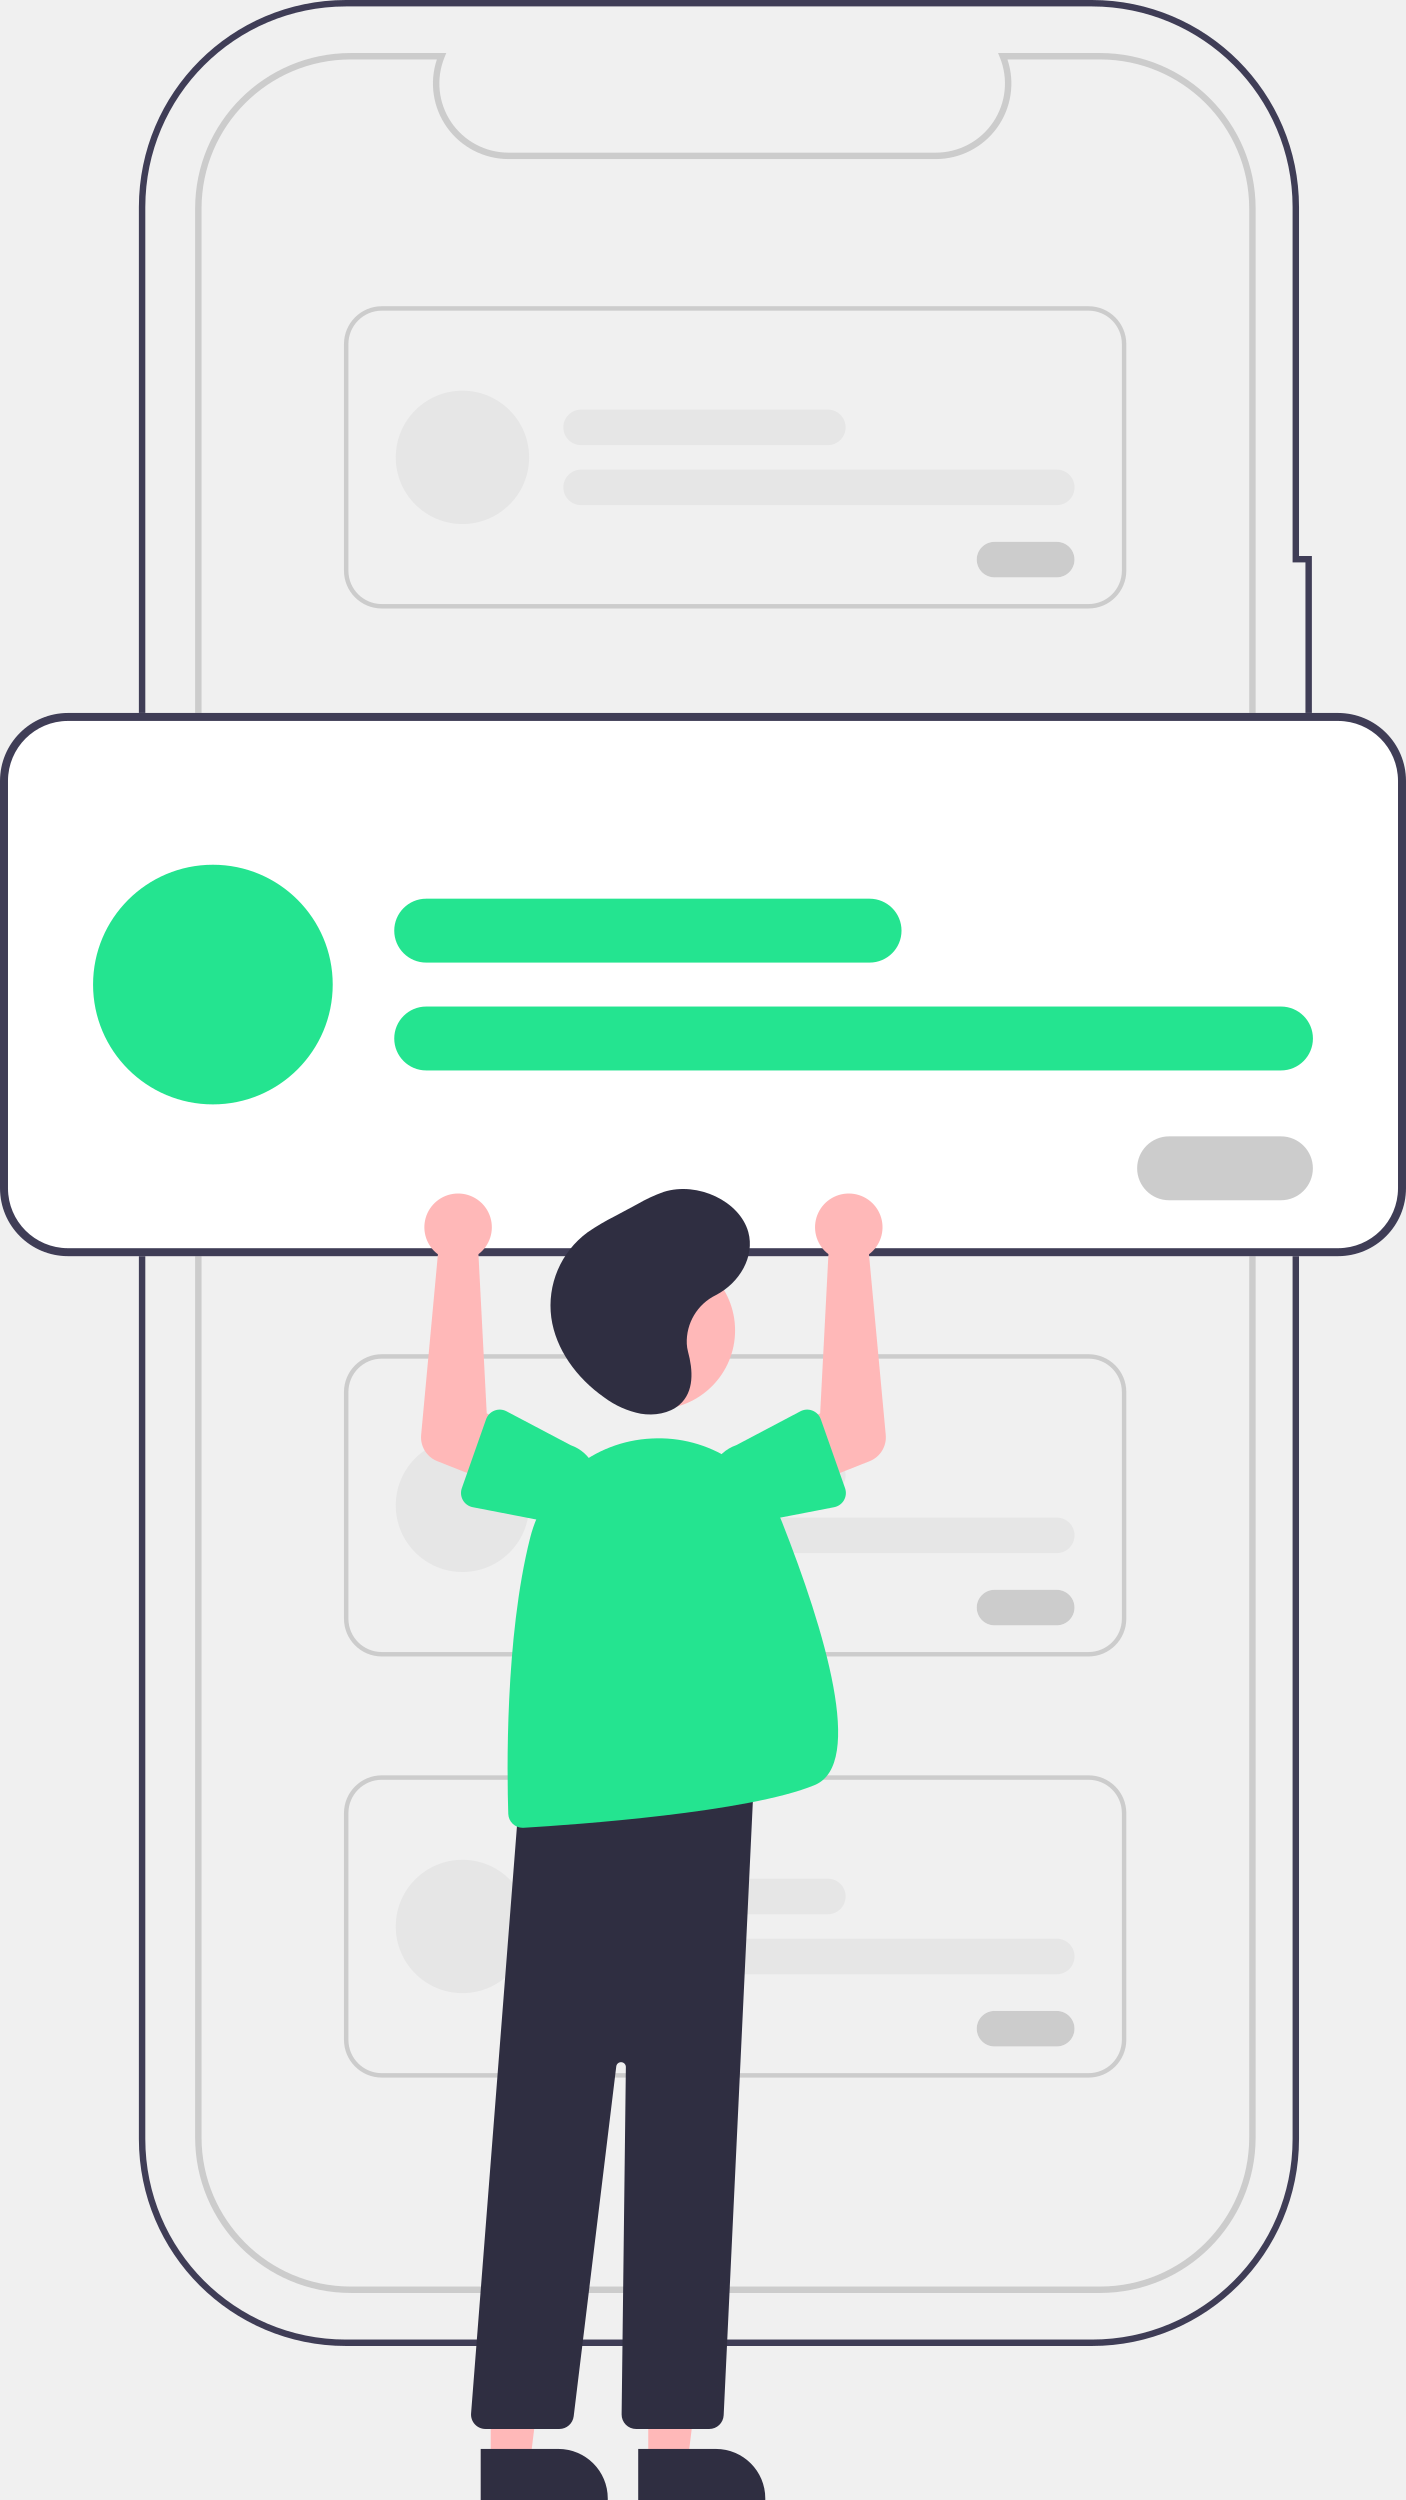
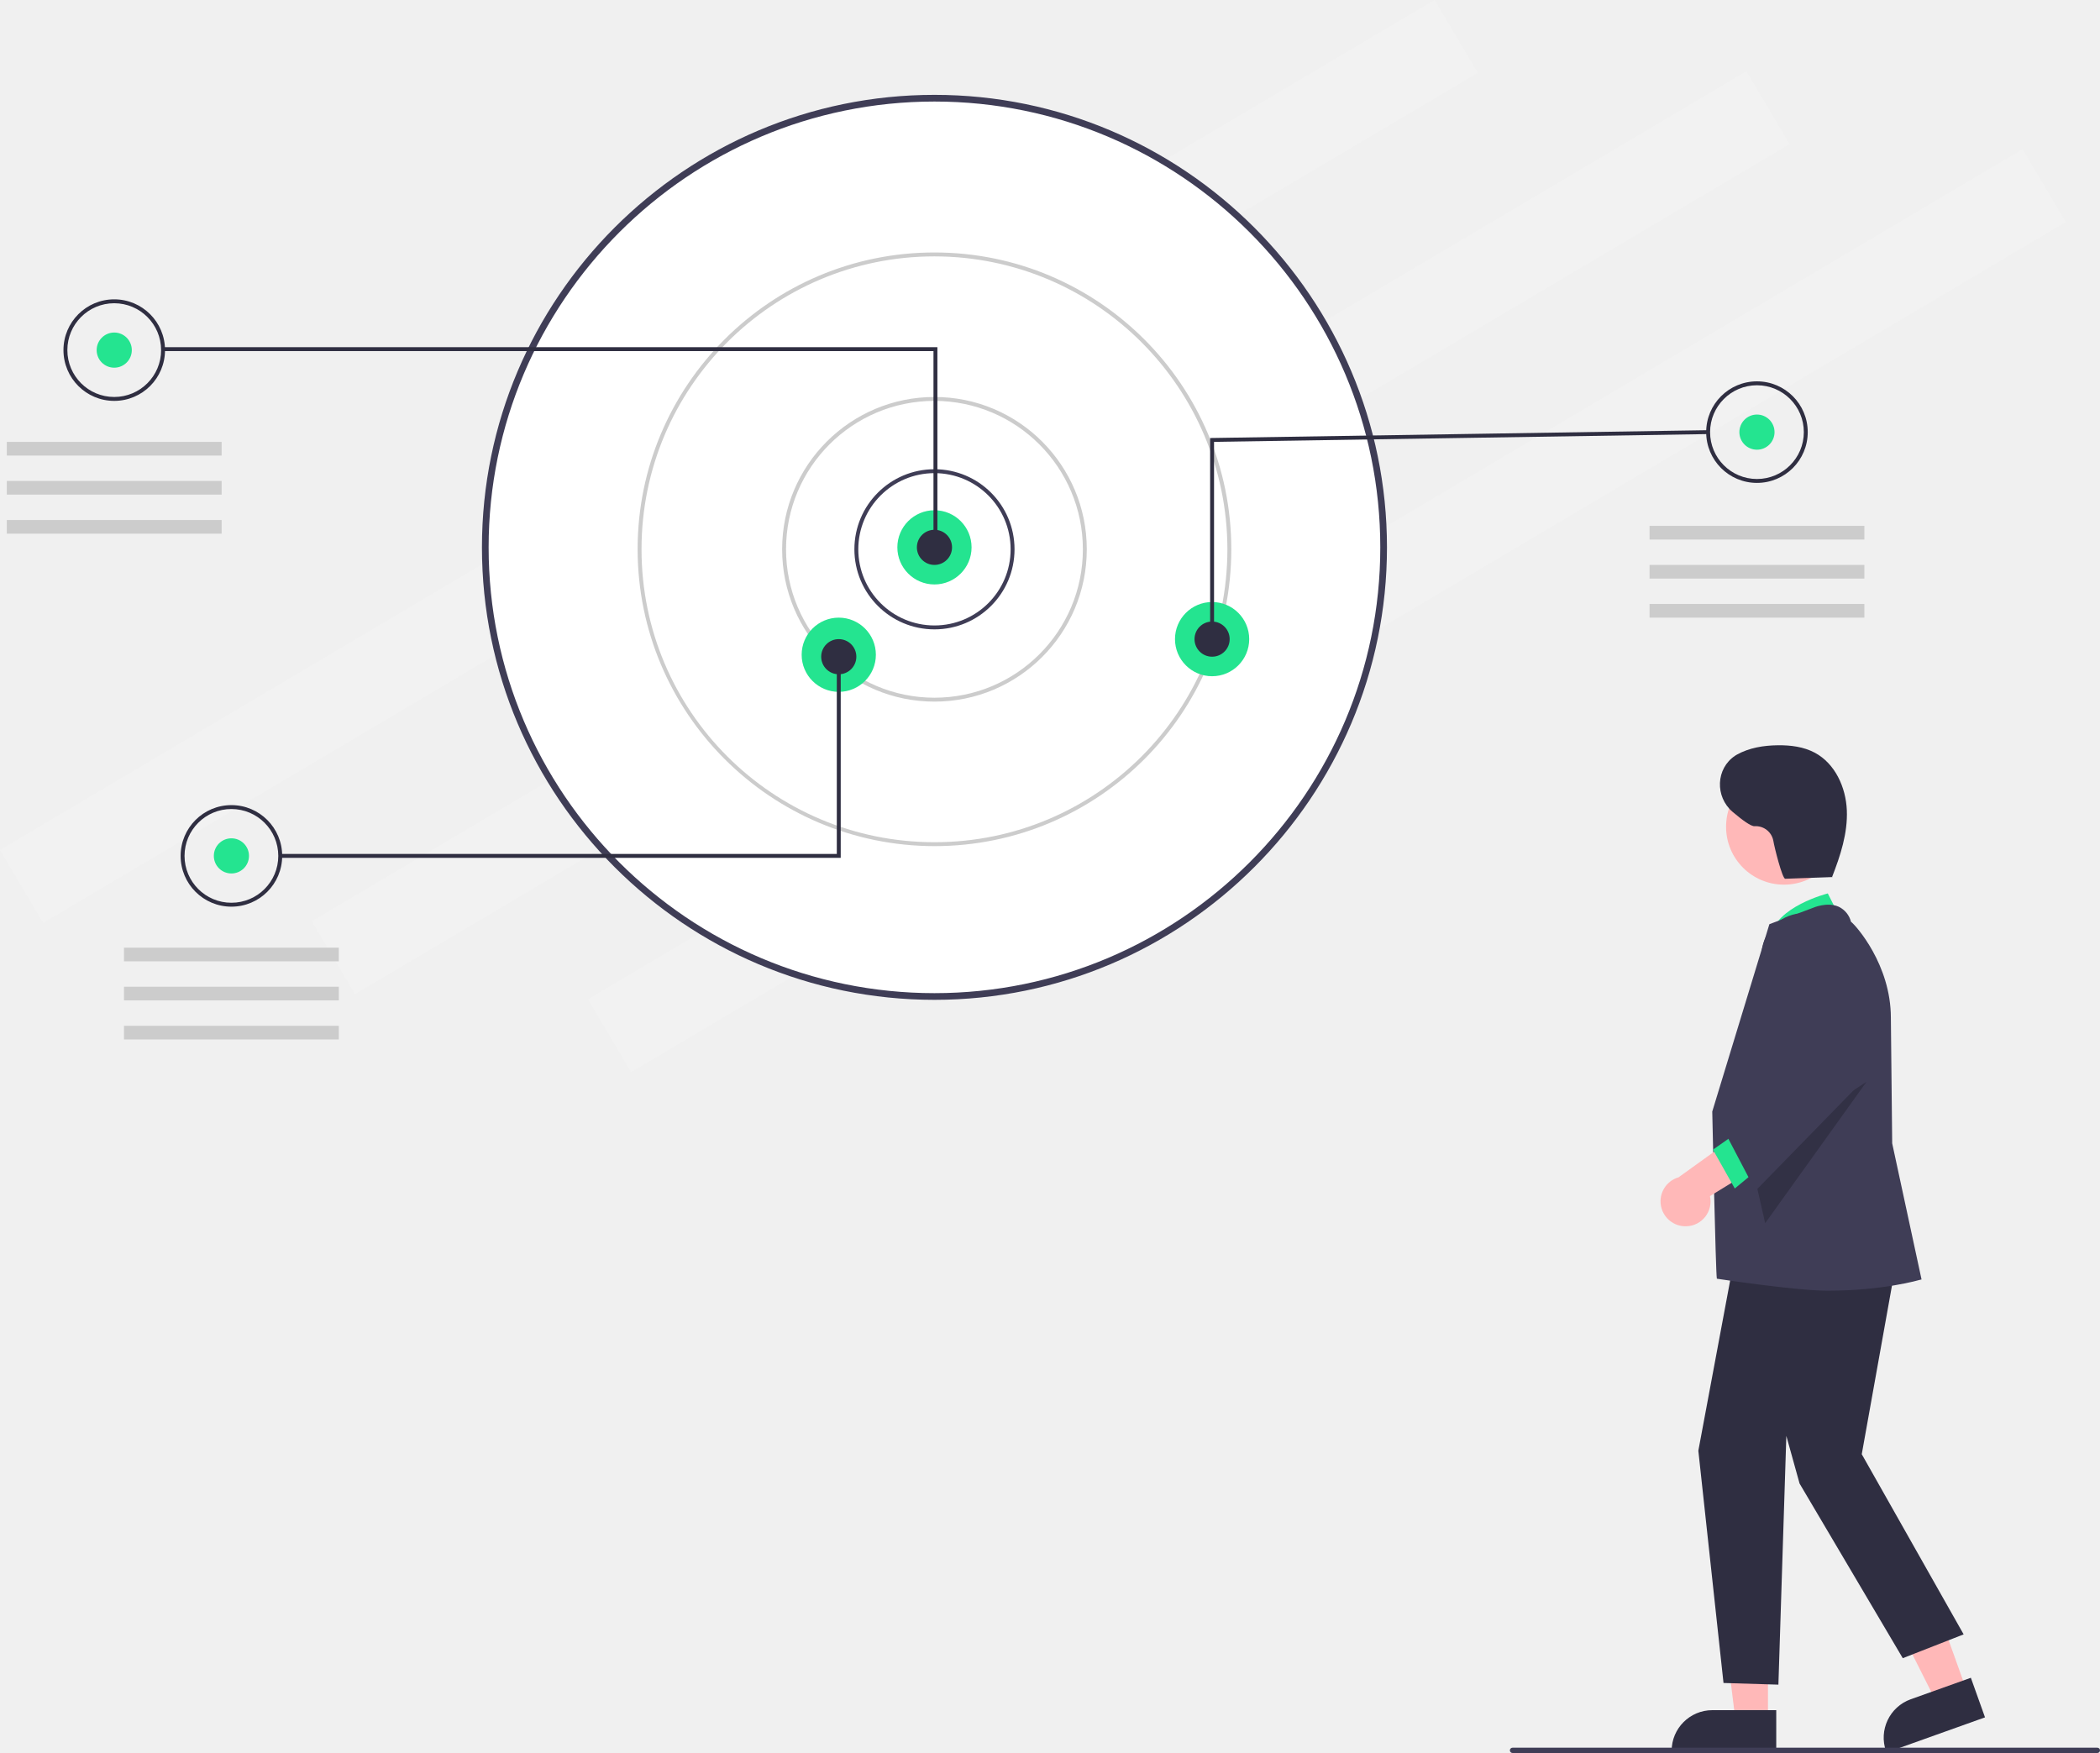
- <svg xmlns="http://www.w3.org/2000/svg" data-name="Layer 1" width="437.37" height="777.687" viewBox="0 0 437.37 777.687">
-   <path d="M720.542,790.676H488.454a64.402,64.402,0,0,1-64.402-64.402V125.3a64.475,64.475,0,0,1,64.402-64.402H720.541a64.475,64.475,0,0,1,64.402,64.402V233.846h3.999V313.822H784.943V726.275a64.402,64.402,0,0,1-64.401,64.402ZM488.454,62.899a62.472,62.472,0,0,0-62.402,62.402V726.275A62.401,62.401,0,0,0,488.454,788.676H720.541A62.402,62.402,0,0,0,782.943,726.275V311.822h3.999V235.846H782.943V125.3a62.472,62.472,0,0,0-62.402-62.402Z" transform="translate(-380.851 -60.89856)" fill="#3f3d56" />
-   <path d="M723.098,774.183H489.898A48.406,48.406,0,0,1,441.548,725.833V125.743A48.406,48.406,0,0,1,489.898,77.393h29.777l-.56,1.377a21.507,21.507,0,0,0,19.904,29.613H671.978a21.507,21.507,0,0,0,19.904-29.613l-.56-1.377h31.777a48.406,48.406,0,0,1,48.35,48.35V725.833A48.405,48.405,0,0,1,723.098,774.183ZM489.898,79.393A46.404,46.404,0,0,0,443.548,125.743V725.833a46.404,46.404,0,0,0,46.35,46.35h233.2a46.403,46.403,0,0,0,46.35-46.35V125.743h0A46.404,46.404,0,0,0,723.098,79.393H694.246a23.508,23.508,0,0,1-22.267,30.99H539.018A23.508,23.508,0,0,1,516.75,79.393Z" transform="translate(-380.851 -60.89856)" fill="#ccc" />
-   <path d="M797.098,451.665H401.974a21.147,21.147,0,0,1-21.123-21.123V303.804a21.147,21.147,0,0,1,21.123-21.123H797.098a21.147,21.147,0,0,1,21.123,21.123V430.542A21.147,21.147,0,0,1,797.098,451.665Z" transform="translate(-380.851 -60.89856)" fill="#fff" />
-   <path d="M797.098,451.665H401.974a21.147,21.147,0,0,1-21.123-21.123V303.804a21.147,21.147,0,0,1,21.123-21.123H797.098a21.147,21.147,0,0,1,21.123,21.123V430.542A21.147,21.147,0,0,1,797.098,451.665ZM401.974,285.166a18.659,18.659,0,0,0-18.638,18.638V430.542A18.659,18.659,0,0,0,401.974,449.18H797.098a18.659,18.659,0,0,0,18.638-18.638V303.804A18.659,18.659,0,0,0,797.098,285.166Z" transform="translate(-380.851 -60.89856)" fill="#3f3d56" />
-   <path d="M651.351,360.339H513.43a9.94,9.94,0,0,1,0-19.88H651.351a9.94,9.94,0,0,1,0,19.88Z" transform="translate(-380.851 -60.89856)" fill="#24e490" />
-   <path d="M779.331,393.887H513.43a9.94,9.94,0,0,1,0-19.88H779.331a9.94,9.94,0,0,1,0,19.88Z" transform="translate(-380.851 -60.89856)" fill="#24e490" />
-   <circle cx="66.226" cy="306.274" r="37.276" fill="#24e490" />
-   <path d="M779.316,434.269h-34.791a9.94,9.94,0,1,1,0-19.88h34.791a9.94,9.94,0,1,1,0,19.88Z" transform="translate(-380.851 -60.89856)" fill="#fff" />
-   <path d="M779.316,434.269h-34.791a9.94,9.94,0,1,1,0-19.88h34.791a9.94,9.94,0,1,1,0,19.88Z" transform="translate(-380.851 -60.89856)" fill="#ccc" />
-   <path d="M719.467,250.188H499.605A11.767,11.767,0,0,1,487.851,238.434v-70.522a11.767,11.767,0,0,1,11.754-11.754H719.467a11.767,11.767,0,0,1,11.754,11.754v70.522A11.767,11.767,0,0,1,719.467,250.188ZM499.605,157.541a10.383,10.383,0,0,0-10.371,10.371v70.522a10.383,10.383,0,0,0,10.371,10.371H719.467a10.383,10.383,0,0,0,10.371-10.371v-70.522A10.383,10.383,0,0,0,719.467,157.541Z" transform="translate(-380.851 -60.89856)" fill="#ccc" />
-   <path d="M638.368,199.37H561.623a5.531,5.531,0,0,1,0-11.062h76.745a5.531,5.531,0,0,1,0,11.062Z" transform="translate(-380.851 -60.89856)" fill="#e6e6e6" />
-   <path d="M709.581,218.038h-147.958a5.531,5.531,0,0,1,0-11.062h147.958a5.531,5.531,0,1,1,0,11.062Z" transform="translate(-380.851 -60.89856)" fill="#e6e6e6" />
-   <circle cx="143.851" cy="142.274" r="20.742" fill="#e6e6e6" />
-   <path d="M709.573,240.508H690.214a5.531,5.531,0,1,1,0-11.062h19.359a5.531,5.531,0,0,1,0,11.062Z" transform="translate(-380.851 -60.89856)" fill="#fff" />
-   <path d="M709.573,240.508H690.214a5.531,5.531,0,1,1,0-11.062h19.359a5.531,5.531,0,0,1,0,11.062Z" transform="translate(-380.851 -60.89856)" fill="#ccc" />
-   <path d="M719.467,576.188H499.605A11.767,11.767,0,0,1,487.851,564.434v-70.522a11.767,11.767,0,0,1,11.754-11.754H719.467a11.767,11.767,0,0,1,11.754,11.754v70.522A11.767,11.767,0,0,1,719.467,576.188ZM499.605,483.541a10.383,10.383,0,0,0-10.371,10.371v70.522a10.383,10.383,0,0,0,10.371,10.371H719.467a10.383,10.383,0,0,0,10.371-10.371v-70.522A10.383,10.383,0,0,0,719.467,483.541Z" transform="translate(-380.851 -60.89856)" fill="#ccc" />
-   <path d="M638.368,525.37H561.623a5.531,5.531,0,0,1,0-11.062h76.745a5.531,5.531,0,0,1,0,11.062Z" transform="translate(-380.851 -60.89856)" fill="#e6e6e6" />
-   <path d="M709.581,544.038h-147.958a5.531,5.531,0,0,1,0-11.062h147.958a5.531,5.531,0,1,1,0,11.062Z" transform="translate(-380.851 -60.89856)" fill="#e6e6e6" />
-   <circle cx="143.851" cy="468.274" r="20.742" fill="#e6e6e6" />
-   <path d="M709.573,566.508H690.214a5.531,5.531,0,1,1,0-11.062h19.359a5.531,5.531,0,0,1,0,11.062Z" transform="translate(-380.851 -60.89856)" fill="#fff" />
-   <path d="M709.573,566.508H690.214a5.531,5.531,0,1,1,0-11.062h19.359a5.531,5.531,0,0,1,0,11.062Z" transform="translate(-380.851 -60.89856)" fill="#ccc" />
-   <path d="M719.467,707.188H499.605A11.767,11.767,0,0,1,487.851,695.434v-70.522a11.767,11.767,0,0,1,11.754-11.754H719.467a11.767,11.767,0,0,1,11.754,11.754v70.522A11.767,11.767,0,0,1,719.467,707.188ZM499.605,614.541a10.383,10.383,0,0,0-10.371,10.371v70.522a10.383,10.383,0,0,0,10.371,10.371H719.467a10.383,10.383,0,0,0,10.371-10.371v-70.522A10.383,10.383,0,0,0,719.467,614.541Z" transform="translate(-380.851 -60.89856)" fill="#ccc" />
-   <path d="M638.368,656.37H561.623a5.531,5.531,0,0,1,0-11.062h76.745a5.531,5.531,0,0,1,0,11.062Z" transform="translate(-380.851 -60.89856)" fill="#e6e6e6" />
-   <path d="M709.581,675.038h-147.958a5.531,5.531,0,0,1,0-11.062h147.958a5.531,5.531,0,1,1,0,11.062Z" transform="translate(-380.851 -60.89856)" fill="#e6e6e6" />
-   <circle cx="143.851" cy="599.274" r="20.742" fill="#e6e6e6" />
-   <path d="M709.573,697.508H690.214a5.531,5.531,0,1,1,0-11.062h19.359a5.531,5.531,0,0,1,0,11.062Z" transform="translate(-380.851 -60.89856)" fill="#fff" />
-   <path d="M709.573,697.508H690.214a5.531,5.531,0,1,1,0-11.062h19.359a5.531,5.531,0,0,1,0,11.062Z" transform="translate(-380.851 -60.89856)" fill="#ccc" />
-   <polygon points="201.657 765.803 213.917 765.803 219.749 718.515 201.655 718.516 201.657 765.803" fill="#ffb8b8" />
-   <path d="M579.381,822.699l24.144-.001h.001a15.386,15.386,0,0,1,15.386,15.386v.5l-39.531.001Z" transform="translate(-380.851 -60.89856)" fill="#2f2e41" />
-   <polygon points="152.657 765.803 164.917 765.803 170.749 718.515 152.655 718.516 152.657 765.803" fill="#ffb8b8" />
-   <path d="M530.381,822.699l24.144-.001h.001a15.386,15.386,0,0,1,15.386,15.386v.5l-39.531.001Z" transform="translate(-380.851 -60.89856)" fill="#2f2e41" />
-   <circle cx="204.104" cy="413.861" r="24.561" fill="#ffb8b8" />
-   <path d="M601.471,816.496H578.721a4.5,4.5,0,0,1-4.5-4.555l1.322-108.031a1.5,1.5,0,0,0-2.989-.2L559.313,812.54a4.504,4.504,0,0,1-4.467,3.956H531.877a4.5,4.5,0,0,1-4.486-4.851l15.167-194.075.412-.045,72.629-7.844-9.633,202.528A4.495,4.495,0,0,1,601.471,816.496Z" transform="translate(-380.851 -60.89856)" fill="#2f2e41" />
-   <path d="M543.442,629.484a4.496,4.496,0,0,1-4.484-4.358c-.396-12.271-1.076-54.732,6.822-85.905a40.924,40.924,0,0,1,37.793-30.839h0a41.179,41.179,0,0,1,40.559,26.023c13.275,33.703,25.818,75.246,10.181,81.762-20.495,8.539-74.523,12.346-90.594,13.309Q543.58,629.484,543.442,629.484Z" transform="translate(-380.851 -60.89856)" fill="#24e490" />
-   <path d="M637.314,449.936a10.525,10.525,0,0,0,1.246,1.093l-2.578,49.526-10.724,5.491,6.171,17.268,19.93-7.875a8,8,0,0,0,5.026-8.181l-5.221-56.179a10.497,10.497,0,1,0-13.849-1.143Z" transform="translate(-380.851 -60.89856)" fill="#ffb8b8" />
-   <path d="M636.185,502.399l7.544,21.439a4.5,4.5,0,0,1-3.389,5.912l-22.245,4.308a12.497,12.497,0,0,1-8.228-23.602l19.974-10.543a4.5,4.5,0,0,1,6.344,2.486Z" transform="translate(-380.851 -60.89856)" fill="#24e490" />
-   <path d="M530.927,449.936a10.526,10.526,0,0,1-1.246,1.093l2.578,49.526,10.724,5.491-6.171,17.268L516.883,515.438a8,8,0,0,1-5.026-8.181l5.221-56.179a10.497,10.497,0,1,1,13.849-1.143Z" transform="translate(-380.851 -60.89856)" fill="#ffb8b8" />
-   <path d="M534.659,499.703a4.495,4.495,0,0,1,3.741.21l19.974,10.543a12.497,12.497,0,0,1-8.228,23.602l-22.245-4.308a4.5,4.5,0,0,1-3.389-5.912l7.544-21.439A4.495,4.495,0,0,1,534.659,499.703Z" transform="translate(-380.851 -60.89856)" fill="#24e490" />
-   <path d="M594.494,478.946a16.143,16.143,0,0,1,9.041-15.168c7.466-3.854,12.156-12.075,10.101-19.582-2.631-9.609-15.709-15.841-26.305-12.535a48.565,48.565,0,0,0-8.261,3.839l-6.923,3.711a71.727,71.727,0,0,0-8.534,5.038A28.315,28.315,0,0,0,552.342,470.78c1.363,9.769,7.761,18.727,16.518,24.861a27.937,27.937,0,0,0,11.319,5.031c4.198.692,8.87-.094,11.939-2.705,4.796-4.079,4.301-10.911,2.75-16.616A12.09,12.09,0,0,1,594.494,478.946Z" transform="translate(-380.851 -60.89856)" fill="#2f2e41" />
+ <svg xmlns="http://www.w3.org/2000/svg" data-name="Layer 1" width="793.563" height="662.464" viewBox="0 0 793.563 662.464">
+   <rect x="167.355" y="277.158" width="630.166" height="31.983" transform="translate(-285.266 168.1218) rotate(-30.64932)" fill="#f2f2f2" />
+   <rect x="285.186" y="304.091" width="630.166" height="31.983" transform="translate(-282.5352 231.9526) rotate(-30.64932)" fill="#f2f2f2" />
+   <rect x="389.551" y="333.549" width="630.166" height="31.983" transform="translate(-282.9729 289.2711) rotate(-30.64932)" fill="#f2f2f2" />
+   <circle cx="353.12" cy="206.844" r="169.736" fill="#fff" />
+   <path d="M385.341,325.612c0-94.289,76.709-170.998,170.998-170.998s170.998,76.71,170.998,170.998S650.628,496.61,556.339,496.61,385.341,419.9,385.341,325.612Zm2.525,0c0,92.896,75.577,168.473,168.473,168.473s168.473-75.577,168.473-168.473S649.235,157.139,556.339,157.139,387.866,232.716,387.866,325.612Z" transform="translate(-203.2186 -118.7682)" fill="#3f3d56" />
+   <path d="M526.082,326.35v0A30.257,30.257,0,1,1,556.339,356.607,30.257,30.257,0,0,1,526.082,326.35Zm30.257-28.781a28.814,28.814,0,0,0-28.781,28.781v0a28.781,28.781,0,1,0,28.781-28.781Z" transform="translate(-203.2186 -118.7682)" fill="#3f3d56" style="isolation:isolate" />
+   <path d="M498.776,326.35v0a57.563,57.563,0,1,1,57.563,57.563A57.563,57.563,0,0,1,498.776,326.35Zm57.563-56.087a56.087,56.087,0,1,0,56.087,56.087,56.15,56.15,0,0,0-56.087-56.087Z" transform="translate(-203.2186 -118.7682)" fill="#ccc" style="isolation:isolate" />
+   <path d="M444.166,326.35A112.173,112.173,0,1,1,556.339,438.523,112.3,112.3,0,0,1,444.166,326.35ZM556.339,215.653A110.697,110.697,0,1,0,667.036,326.35,110.823,110.823,0,0,0,556.339,215.653Z" transform="translate(-203.2186 -118.7682)" fill="#ccc" style="isolation:isolate" />
+   <circle cx="353.12" cy="206.844" r="14.022" fill="#24e490" style="isolation:isolate" />
+   <circle cx="316.959" cy="247.433" r="14.022" fill="#24e490" style="isolation:isolate" />
+   <circle cx="458.035" cy="241.529" r="14.022" fill="#24e490" style="isolation:isolate" />
+   <circle cx="353.12" cy="206.844" r="6.642" fill="#2f2e41" />
+   <circle cx="458.035" cy="241.529" r="6.642" fill="#2f2e41" />
+   <circle cx="316.959" cy="248.171" r="6.642" fill="#2f2e41" />
+   <circle cx="43.168" cy="132.308" r="6.642" fill="#24e490" />
+   <polygon points="352.751 132.677 61.248 132.677 61.248 131.201 354.228 131.201 354.228 207.212 352.751 207.212 352.751 132.677" fill="#2f2e41" />
+   <path d="M227.199,251.076a19.188,19.188,0,1,1,19.188,19.188A19.188,19.188,0,0,1,227.199,251.076Zm19.188-17.712a17.712,17.712,0,1,0,17.712,17.712,17.732,17.732,0,0,0-17.712-17.712Z" transform="translate(-203.2186 -118.7682)" fill="#2f2e41" />
+   <circle cx="87.447" cy="323.445" r="6.642" fill="#24e490" />
+   <path d="M271.478,442.213h0a19.188,19.188,0,1,1,19.188,19.188A19.188,19.188,0,0,1,271.478,442.213Zm19.188-17.712a17.712,17.712,0,1,0,17.712,17.712,17.732,17.732,0,0,0-17.712-17.712Z" transform="translate(-203.2186 -118.7682)" fill="#2f2e41" />
+   <circle cx="663.932" cy="163.303" r="6.642" fill="#24e490" />
+   <path d="M847.963,282.071a19.188,19.188,0,1,1,19.188,19.188A19.188,19.188,0,0,1,847.963,282.071Zm19.188-17.712a17.732,17.732,0,0,0-17.712,17.712v0a17.712,17.712,0,1,0,17.712-17.712Z" transform="translate(-203.2186 -118.7682)" fill="#2f2e41" />
+   <polygon points="457.297 165.528 645.471 162.565 645.494 164.04 458.773 166.981 458.773 241.529 457.297 241.529 457.297 165.528" fill="#2f2e41" />
+   <polygon points="105.897 322.707 316.221 322.707 316.221 248.171 317.697 248.171 317.697 324.182 105.897 324.182 105.897 322.707" fill="#2f2e41" />
+   <rect x="2.579" y="166.993" width="81.178" height="5.166" fill="#ccc" />
+   <rect x="2.579" y="181.752" width="81.178" height="5.166" fill="#ccc" />
+   <rect x="2.579" y="196.512" width="81.178" height="5.166" fill="#ccc" />
+   <rect x="46.858" y="358.13" width="81.178" height="5.166" fill="#ccc" />
+   <rect x="46.858" y="372.889" width="81.178" height="5.166" fill="#ccc" />
+   <rect x="46.858" y="387.649" width="81.178" height="5.166" fill="#ccc" />
+   <rect x="623.343" y="198.726" width="81.178" height="5.166" fill="#ccc" />
+   <rect x="623.343" y="213.485" width="81.178" height="5.166" fill="#ccc" />
+   <rect x="623.343" y="228.245" width="81.178" height="5.166" fill="#ccc" />
+   <polygon points="743.166 638.861 731.622 642.987 710.214 600.421 727.253 594.332 743.166 638.861" fill="#ffb8b8" />
+   <path d="M916.104,781.071l-.168-.471a15.405,15.405,0,0,1,9.311-19.667l22.736-8.125,5.347,14.96Z" transform="translate(-203.2186 -118.7682)" fill="#2f2e41" />
+   <polygon points="668.095 650.28 655.835 650.279 650.003 602.991 668.097 602.992 668.095 650.28" fill="#ffb8b8" />
+   <path d="M874.44,780.932l-39.531-.001v-.5a15.386,15.386,0,0,1,15.387-15.386h.001l24.144.001Z" transform="translate(-203.2186 -118.7682)" fill="#2f2e41" />
+   <path d="M899.254,466.938l-5.332-10.535s-19.863,4.976-21.668,16.488Z" transform="translate(-203.2186 -118.7682)" fill="#24e490" />
+   <polygon points="718.035 468.635 703.535 549.548 742.035 617.635 719.035 626.635 680.035 560.635 675.035 542.635 672.035 636.635 651.292 636.005 641.781 548.232 657.035 466.635 718.035 468.635" fill="#2f2e41" />
+   <path d="M852,602c-.45-2.004-1.741-63.173-1.741-63.173s21.325-70.009,21.521-70.584l.076-.225,16.191-6.07c.227-.104,5.621-2.507,10.036-.504a8.651,8.651,0,0,1,4.601,5.654c1.836,1.368,15.07,16.192,15.07,36.3l.5,47.449,11.095,51.44-.49.104c-.303.064-13.827,4.139-35.128,4.139C881.894,606.531,852,602,852,602Z" transform="translate(-203.2186 -118.7682)" fill="#3f3d56" />
+   <circle cx="674.143" cy="312.435" r="21.883" fill="#ffb8b8" />
+   <polygon points="705.318 408.841 667.035 462.257 661.381 437.312 705.318 408.841" opacity="0.2" />
+   <path d="M840.59,582.177a9.391,9.391,0,0,0,8.799-11.398l28.446-17.449L862.128,545.981l-24.605,17.697a9.442,9.442,0,0,0,3.067,18.499Z" transform="translate(-203.2186 -118.7682)" fill="#ffb8b8" />
+   <polygon points="657.035 427.635 647.292 434.462 655.555 449.135 667.035 439.635 657.035 427.635" fill="#24e490" />
+   <path d="M855.153,546.834l22.917-26.563-8.78-36.639a16.031,16.031,0,0,1,29.705-11.336l.199.371,8.091,54.408-40.654,41.671Z" transform="translate(-203.2186 -118.7682)" fill="#3f3d56" />
+   <path d="M896.001,450.202l-18.163.652c-1.107.04-4.112-11.909-4.505-14.387a6.765,6.765,0,0,0-7.057-5.473c-1.36.128-4.788-2.412-8.326-5.419-6.717-5.71-6.367-16.435,1.011-21.26q.302-.198.594-.361c4.655-2.605,10.1-3.48,15.433-3.547,4.835-.06,9.807.548,14.067,2.837,7.637,4.103,11.701,13.069,12.058,21.73s-2.42,17.131-5.571,25.207" transform="translate(-203.2186 -118.7682)" fill="#2f2e41" />
+   <path d="M995.781,781.232h-221a1,1,0,0,1,0-2h221a1,1,0,0,1,0,2Z" transform="translate(-203.2186 -118.7682)" fill="#3f3d56" />
</svg>
